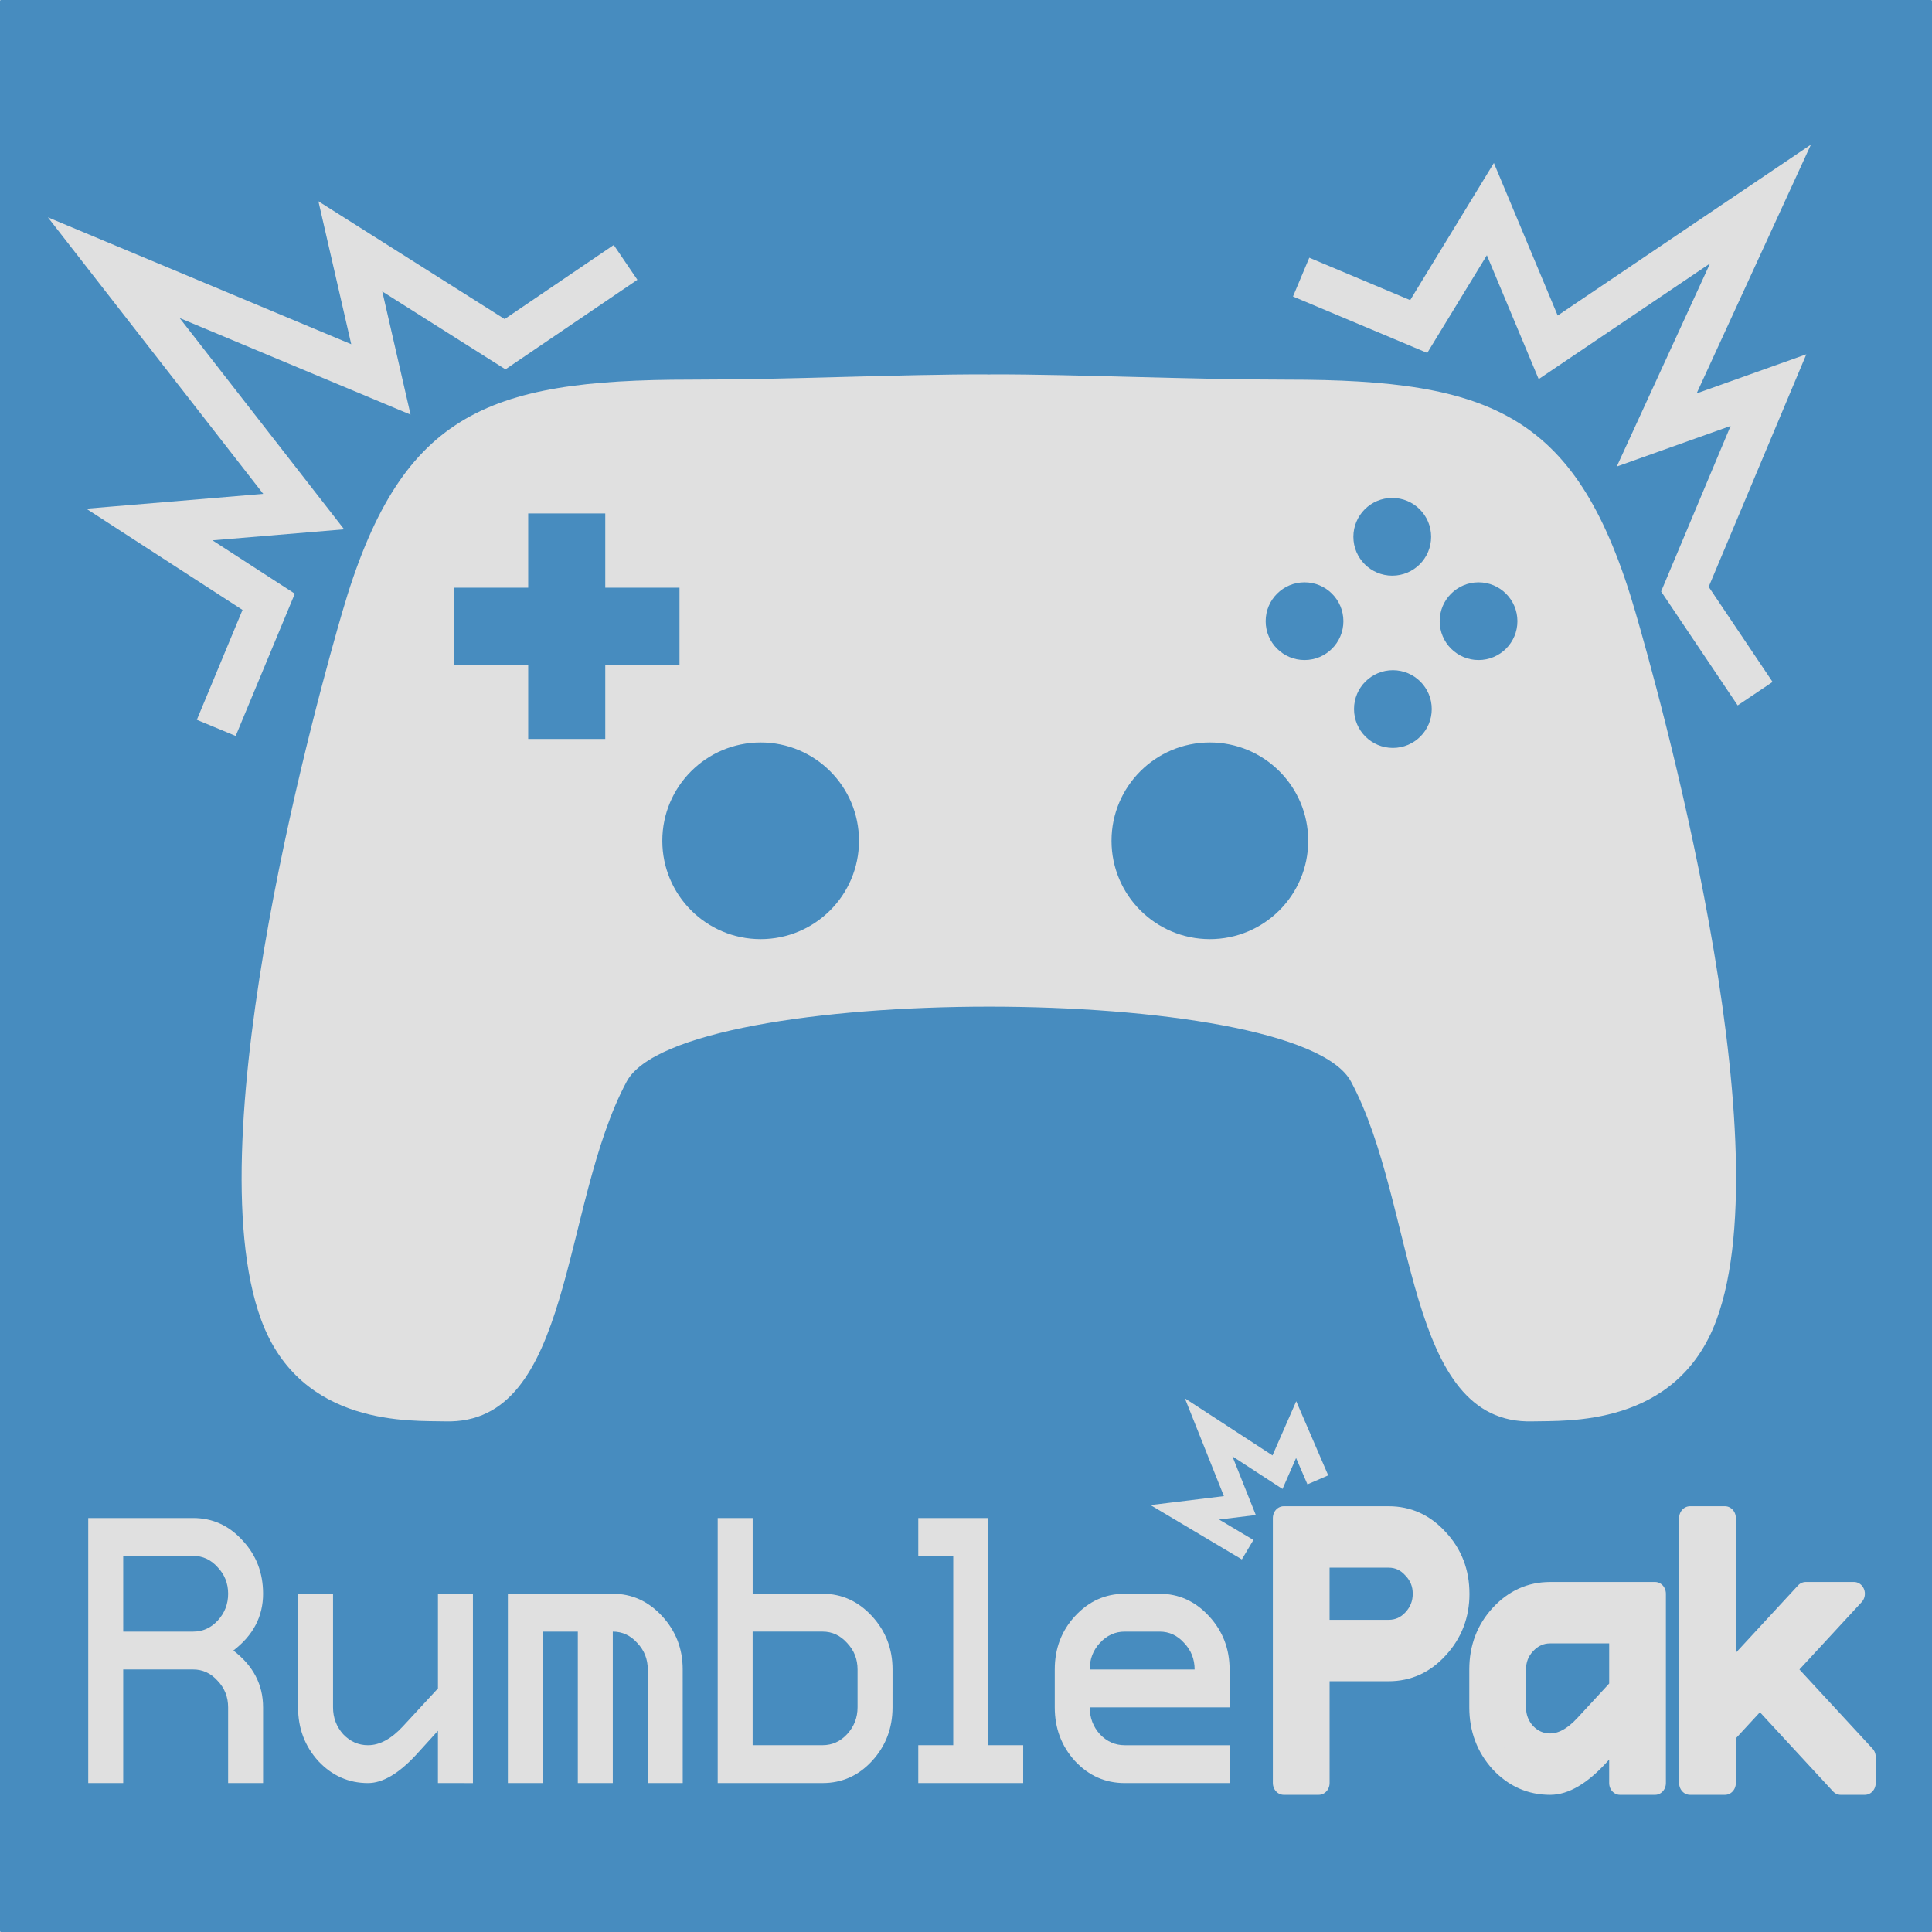
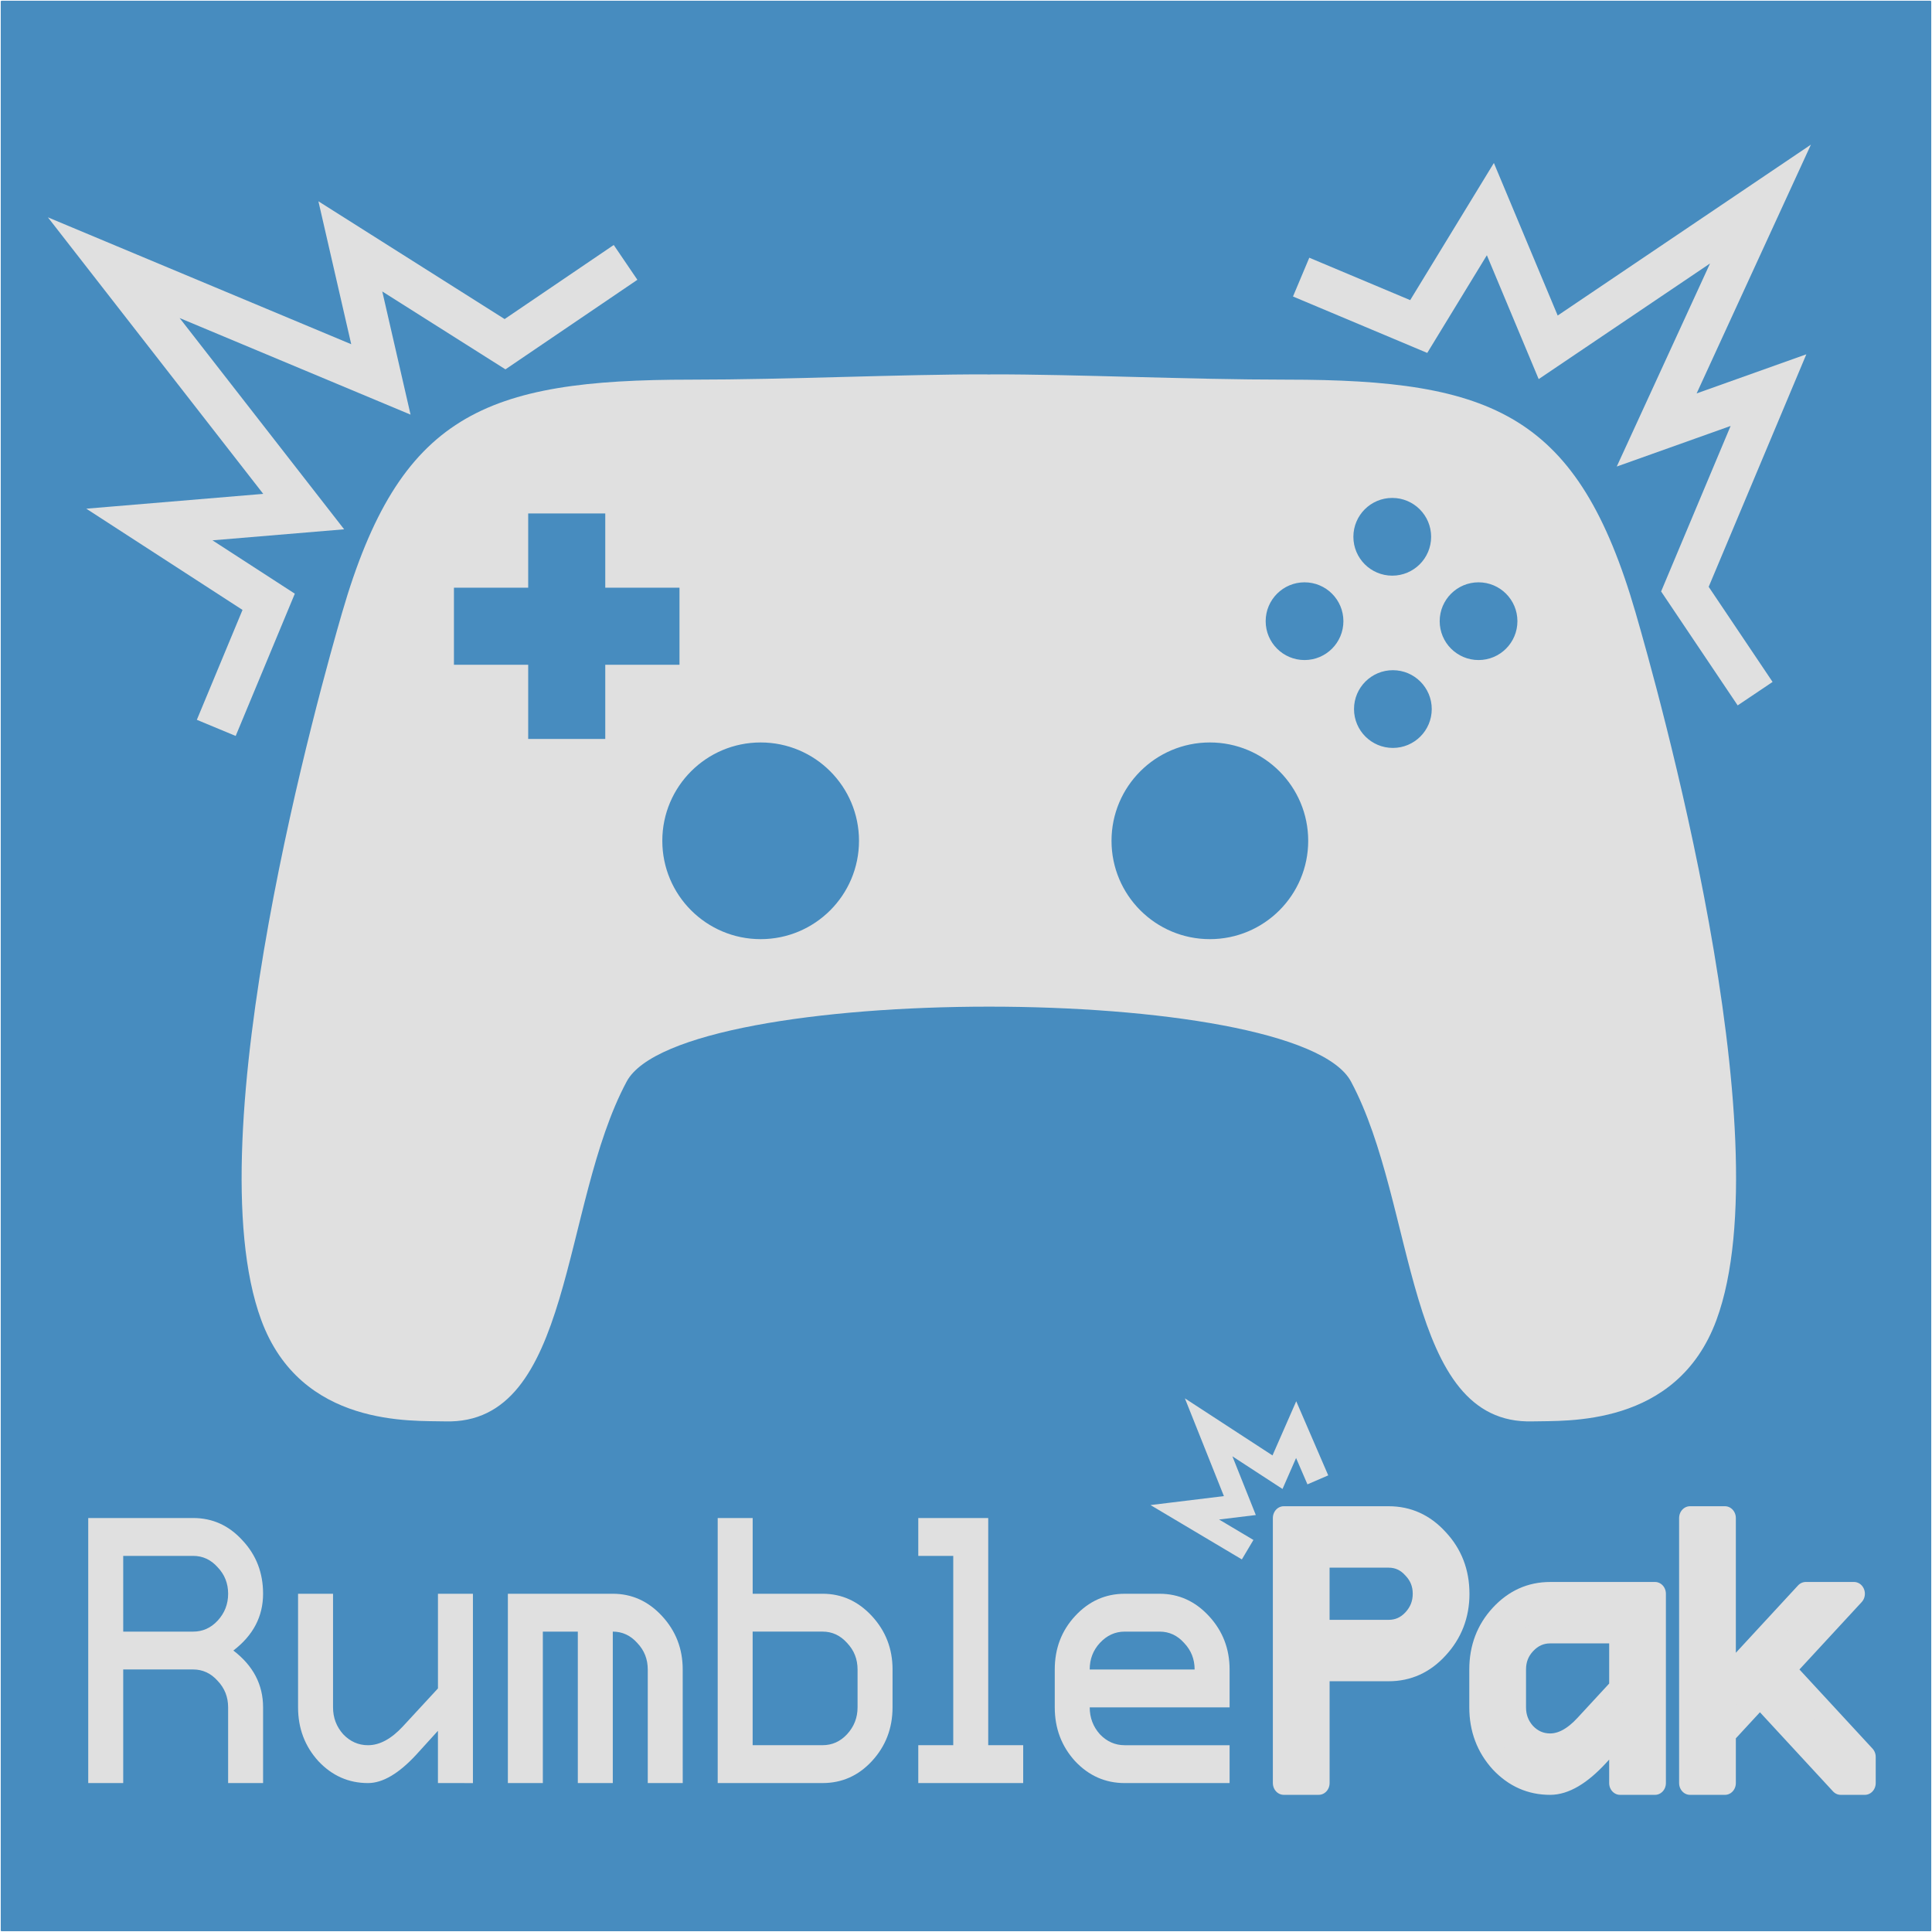
<svg xmlns="http://www.w3.org/2000/svg" width="128mm" height="128mm" viewBox="0 0 128 128" version="1.1" id="svg1" xml:space="preserve">
  <defs id="defs1" />
  <g id="layer1" style="display:inline">
-     <rect style="display:inline;fill:#478cbf;fill-opacity:1;stroke:none;stroke-width:5.004;stroke-linecap:square;stroke-linejoin:bevel;stroke-miterlimit:100;stroke-dasharray:none;stroke-dashoffset:0;stroke-opacity:0;paint-order:markers stroke fill" id="rect8" width="128" height="128" x="0" y="0" ry="0.059" />
+     <rect style="display:inline;fill:#478cbf;fill-opacity:1;stroke:none;stroke-width:5;stroke-linecap:square;stroke-linejoin:bevel;stroke-miterlimit:100;stroke-dasharray:none;stroke-dashoffset:0;stroke-opacity:1;paint-order:markers stroke fill" id="rect8" width="127.901" height="127.901" x="0.049" y="0.049" ry="0.059" />
    <path d="m 65.352,24.804 c -5.605,-0.012 -13.071,0.348 -19.578,0.348 -13.689,0 -19.3,2.306 -23.113,15.453 -1.321,4.554 -9.854,34.63 -5.355,46.845 2.634,7.153 10.053,6.656 12.176,6.72 8.518,0.255 7.652,-14.327 12.036,-22.514 3.538,-6.608 44.441,-6.626 47.989,0 4.384,8.187 3.518,22.769 12.036,22.514 2.122,-0.064 9.543,0.433 12.178,-6.72 4.499,-12.215 -4.035,-42.291 -5.355,-46.845 -3.813,-13.147 -9.424,-15.453 -23.113,-15.453 -6.507,0 -13.976,-0.36 -19.581,-0.348 -0.053,1.15e-4 -0.106,0.004 -0.158,0.009 -0.053,-0.004 -0.107,-0.009 -0.161,-0.009 z M 92.241,32.989 c 1.422,4.2e-5 2.575,1.153 2.575,2.575 -4.6e-5,1.422 -1.153,2.575 -2.575,2.575 -1.423,2.57e-4 -2.576,-1.153 -2.576,-2.575 4.4e-5,-1.423 1.153,-2.576 2.576,-2.575 z m -57.247,1.028 h 5.106 v 4.918 h 4.918 v 5.106 h -4.918 v 4.918 H 34.994 V 44.041 H 30.075 v -5.106 h 4.919 z m 51.435,4.563 c 1.422,4.3e-5 2.575,1.153 2.575,2.575 -4.4e-5,1.422 -1.153,2.575 -2.575,2.575 -1.422,-4.4e-5 -2.575,-1.153 -2.575,-2.575 4.3e-5,-1.422 1.153,-2.575 2.575,-2.575 z m 11.529,0 c 1.422,4.3e-5 2.575,1.153 2.575,2.575 -5e-5,1.422 -1.153,2.575 -2.575,2.575 -1.422,-4.4e-5 -2.575,-1.153 -2.575,-2.575 4.5e-5,-1.422 1.153,-2.575 2.575,-2.575 z M 50.396,49.19 c 3.599,1.16e-4 6.516,2.917 6.515,6.516 -1.16e-4,3.598 -2.917,6.515 -6.515,6.515 -3.599,1.84e-4 -6.516,-2.917 -6.516,-6.515 -1.84e-4,-3.599 2.917,-6.516 6.516,-6.516 z m 29.761,0 c 3.599,1.16e-4 6.516,2.917 6.515,6.516 -1.16e-4,3.598 -2.917,6.515 -6.515,6.515 -3.599,1.84e-4 -6.516,-2.917 -6.516,-6.515 -1.83e-4,-3.599 2.917,-6.516 6.516,-6.516 z M 92.282,44.402 c 1.422,4.3e-5 2.575,1.153 2.575,2.575 -4.5e-5,1.422 -1.153,2.575 -2.575,2.575 -1.422,-4.3e-5 -2.575,-1.153 -2.575,-2.575 4.3e-5,-1.422 1.153,-2.575 2.575,-2.575 z" style="display:inline;fill:#e0e0e0;fill-opacity:1;stroke:none;stroke-width:1.394;stroke-opacity:1" id="path28" />
    <path style="fill:none;fill-opacity:1;stroke:#e0e0e0;stroke-width:2.787;stroke-linecap:butt;stroke-linejoin:miter;stroke-dasharray:none;stroke-opacity:1" d="m 41.445,17.384 -7.985,5.421 -10.249,-6.482 2.024,8.815 L 7.537,17.735 20.12,33.894 9.897,34.75 l 7.903,5.121 -3.472,8.353" id="path44" />
    <path style="fill:none;fill-opacity:1;stroke:#e0e0e0;stroke-width:2.787;stroke-linecap:butt;stroke-linejoin:miter;stroke-dasharray:none;stroke-opacity:1" d="m 116.282,45.957 -4.653,-6.925 5.537,-13.185 -7.406,2.64 6.876,-14.968 -14.065,9.492 -3.83,-9.157 -4.747,7.779 -7.79,-3.274" id="path45" />
    <g id="text2" style="font-size:21.698px;font-family:'ProFont IIx Nerd Font Propo';-inkscape-font-specification:'ProFont IIx Nerd Font Propo';fill:#e0e0e0;stroke-width:1.5" transform="scale(0.9610101,1.040572)" aria-label="RumblePak">
      <path style="stroke-linejoin:round" d="m 15.727,113.527 v -4.822 q 0,-0.988 -0.723,-1.688 -0.699,-0.723 -1.688,-0.723 H 8.494 v 7.232 H 6.083 V 96.651 h 7.233 q 2.001,0 3.399,1.422 1.422,1.398 1.422,3.399 0,2.17 -2.049,3.616 2.049,1.446 2.049,3.616 v 4.822 z m -7.232,-9.643 h 4.822 q 0.988,0 1.688,-0.699 0.723,-0.723 0.723,-1.712 0,-0.988 -0.723,-1.688 -0.699,-0.723 -1.688,-0.723 H 8.494 Z m 21.697,9.643 v -3.327 l -1.495,1.519 q -1.808,1.808 -3.327,1.808 -2.001,0 -3.423,-1.398 -1.398,-1.422 -1.398,-3.423 v -7.232 h 2.411 v 7.232 q 0,0.988 0.699,1.712 0.723,0.699 1.712,0.699 1.205,0 2.411,-1.205 l 2.411,-2.411 v -6.027 h 2.411 v 12.054 z m 16.876,0 h -2.411 v -7.232 q 0,-0.988 -0.723,-1.688 -0.699,-0.723 -1.688,-0.723 v 9.643 h -2.411 v -9.643 h -2.411 v 9.643 h -2.411 v -12.054 h 7.232 q 1.977,0 3.399,1.422 1.422,1.422 1.422,3.399 z" id="path9" />
      <path style="letter-spacing:-3.048px;stroke-linejoin:round" d="m 61.532,108.705 q 0,2.001 -1.422,3.423 -1.398,1.398 -3.399,1.398 h -7.232 V 96.651 h 2.411 v 4.822 h 4.822 q 1.977,0 3.399,1.422 1.422,1.422 1.422,3.399 z m -2.411,0 v -2.411 q 0,-0.988 -0.723,-1.688 -0.699,-0.723 -1.688,-0.723 h -4.822 v 7.232 h 4.822 q 0.988,0 1.688,-0.699 0.723,-0.723 0.723,-1.712 z" id="path10" />
      <path style="letter-spacing:-2.646px;word-spacing:0px;stroke-linejoin:round" d="m 70.539,113.527 h -7.232 v -2.411 h 2.411 V 99.062 h -2.411 v -2.411 h 4.822 v 14.465 h 2.411 z" id="path11" />
      <path style="letter-spacing:1.323px;stroke-linejoin:round" d="m 84.769,113.527 h -7.232 q -2.001,0 -3.423,-1.398 -1.398,-1.422 -1.398,-3.423 v -2.411 q 0,-2.001 1.398,-3.399 1.422,-1.422 3.423,-1.422 h 2.411 q 1.977,0 3.399,1.422 1.422,1.422 1.422,3.399 v 2.411 h -9.643 q 0,0.988 0.699,1.712 0.723,0.699 1.712,0.699 h 7.232 z m -2.411,-7.232 q 0,-0.988 -0.723,-1.688 -0.699,-0.723 -1.688,-0.723 h -2.411 q -0.988,0 -1.712,0.723 -0.699,0.699 -0.699,1.688 z" id="path12" />
      <path style="letter-spacing:-0.923px;stroke:#e0e0e0;stroke-linecap:round;stroke-linejoin:round" d="m 100.556,101.473 q 0,1.977 -1.422,3.399 -1.398,1.422 -3.399,1.422 h -4.822 v 7.232 H 88.502 V 96.651 h 7.232 q 2.001,0 3.399,1.422 1.422,1.398 1.422,3.399 z m -2.411,0 q 0,-0.988 -0.723,-1.688 -0.699,-0.723 -1.688,-0.723 h -4.822 v 4.822 h 4.822 q 0.988,0 1.688,-0.699 0.723,-0.723 0.723,-1.712 z" id="path13" />
      <path style="stroke:#e0e0e0;stroke-linecap:round;stroke-linejoin:round" d="m 114.098,101.473 v 12.054 h -2.411 v -3.327 l -1.495,1.519 q -1.808,1.808 -3.327,1.808 -2.001,0 -3.423,-1.398 -1.398,-1.422 -1.398,-3.423 v -2.411 q 0,-2.001 1.398,-3.399 1.422,-1.422 3.423,-1.422 z m -7.232,2.411 q -0.988,0 -1.712,0.723 -0.699,0.699 -0.699,1.688 v 2.411 q 0,0.988 0.699,1.712 0.723,0.699 1.712,0.699 1.205,0 2.411,-1.205 l 2.411,-2.411 v -3.616 z m 21.697,9.643 h -1.663 l -5.569,-5.569 -2.411,2.411 v 3.158 h -2.411 V 96.651 h 2.411 V 107.042 l 5.569,-5.569 h 3.327 l -4.822,4.822 5.569,5.569 z" id="path14" />
    </g>
    <path style="fill:none;fill-opacity:1;stroke:#e0e0e0;stroke-width:1.5;stroke-linecap:square;stroke-linejoin:miter;stroke-dasharray:none;stroke-dashoffset:0;stroke-opacity:1" d="m 87.013,97.356 -1.139,-2.639 -1.236,2.82 -4.562,-2.972 2.068,5.183 -3.649,0.445 3.52,2.094" id="path8" />
  </g>
</svg>
